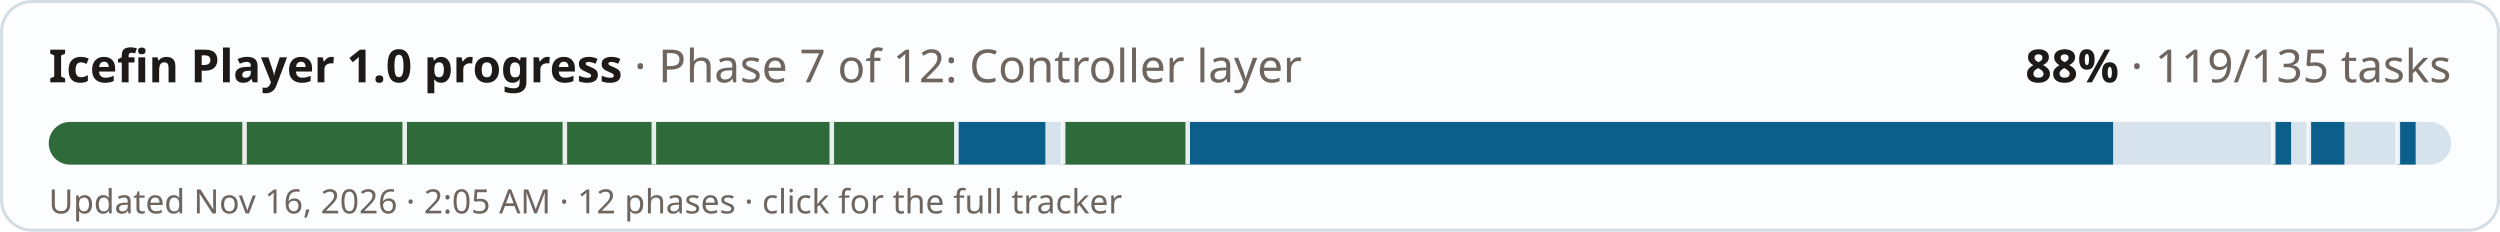
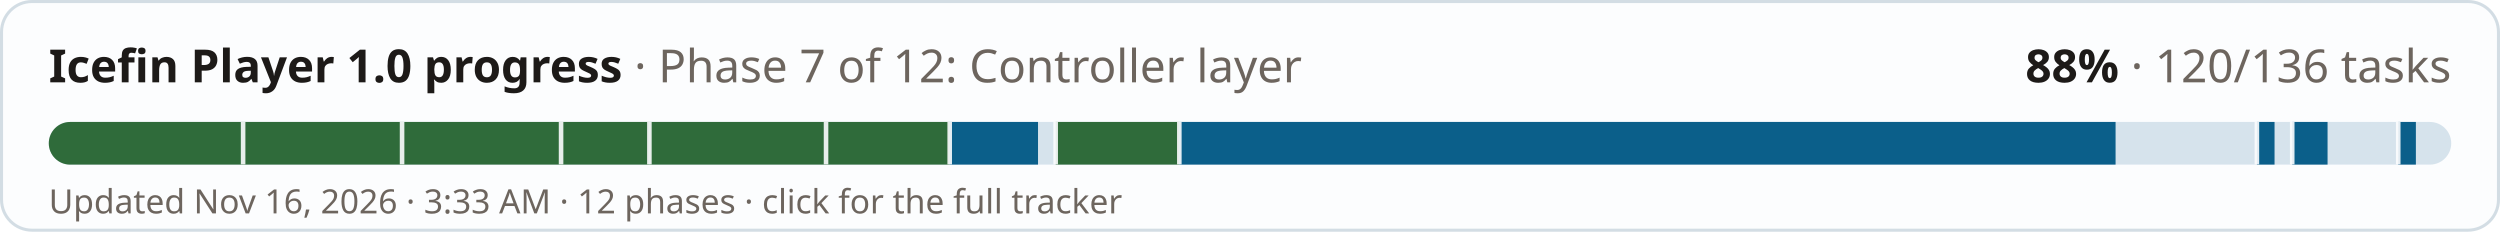
- <svg xmlns="http://www.w3.org/2000/svg" width="820" height="76" viewBox="0 0 820 76" role="img" aria-label="Icefin Player 1.0 progress: 88% (119 of 135 tasks)">
+ <svg xmlns="http://www.w3.org/2000/svg" width="820" height="76" viewBox="0 0 820 76" role="img" aria-label="Icefin Player 1.0 progress: 88% (120 of 136 tasks)">
  <style>
  .bg{fill:#fcfdfe;stroke:#d3dde4} .fg{fill:#1d1a18} .mu{fill:#6d655e} .track{fill:#d6e3ec} .done{fill:#0b5f8a} .full{fill:#2f6b3a} .tick{fill:#fcfdfe;opacity:.9}
  @media (prefers-color-scheme: dark){ .bg{fill:#1a2127;stroke:#2e3a43} .fg{fill:#f1ebe2} .mu{fill:#a99f94} .track{fill:#24384a} .done{fill:#6cb6e4} .full{fill:#6fbf7c} .tick{fill:#1a2127} }
  text{font-family:-apple-system,"Segoe UI",system-ui,"Noto Sans","DejaVu Sans",sans-serif}
</style>
  <rect class="bg" x="0.5" y="0.5" width="819" height="75" rx="10" />
  <text class="fg" x="16" y="27" font-size="15" font-weight="700">Icefin Player 1.0 progress <tspan class="mu" font-weight="400">· Phase 7 of 12: Controller layer</tspan>
  </text>
-   <text class="fg" x="804" y="27" font-size="15" font-weight="700" text-anchor="end">88% <tspan class="mu" font-weight="400">· 119/135 tasks</tspan>
+   <text class="fg" x="804" y="27" font-size="15" font-weight="700" text-anchor="end">88% <tspan class="mu" font-weight="400">· 120/136 tasks</tspan>
  </text>
  <rect class="track" x="16" y="40" width="788" height="14" rx="7" />
  <clipPath id="c">
    <rect x="16" y="40" width="788" height="14" rx="7" />
  </clipPath>
  <g clip-path="url(#c)">
-     <rect class="full" x="16" y="40" width="64.21" height="14" />
-     <rect class="full" x="80.21" y="40" width="52.53" height="14" />
-     <rect class="full" x="132.74" y="40" width="52.53" height="14" />
-     <rect class="full" x="185.27" y="40" width="29.19" height="14" />
-     <rect class="full" x="214.46" y="40" width="58.37" height="14" />
-     <rect class="full" x="272.83" y="40" width="40.86" height="14" />
-     <rect class="done" x="313.69" y="40" width="29.19" height="14" />
-     <rect class="full" x="348.71" y="40" width="40.86" height="14" />
-     <rect class="done" x="389.57" y="40" width="303.53" height="14" />
-     <rect class="done" x="745.63" y="40" width="5.84" height="14" />
-     <rect class="done" x="757.3" y="40" width="11.67" height="14" />
-     <rect class="done" x="786.49" y="40" width="5.84" height="14" />
-     <rect class="tick" x="79.46" y="40" width="1.5" height="14" />
-     <rect class="tick" x="131.99" y="40" width="1.5" height="14" />
-     <rect class="tick" x="184.52" y="40" width="1.5" height="14" />
-     <rect class="tick" x="213.71" y="40" width="1.5" height="14" />
-     <rect class="tick" x="272.08" y="40" width="1.5" height="14" />
-     <rect class="tick" x="312.94" y="40" width="1.5" height="14" />
-     <rect class="tick" x="347.96" y="40" width="1.5" height="14" />
-     <rect class="tick" x="388.82" y="40" width="1.5" height="14" />
-     <rect class="tick" x="744.88" y="40" width="1.5" height="14" />
-     <rect class="tick" x="756.55" y="40" width="1.5" height="14" />
-     <rect class="tick" x="785.74" y="40" width="1.5" height="14" />
+     <rect class="full" x="16" y="40" width="63.74" height="14" />
+     <rect class="full" x="79.74" y="40" width="52.15" height="14" />
+     <rect class="full" x="131.88" y="40" width="52.15" height="14" />
+     <rect class="full" x="184.03" y="40" width="28.97" height="14" />
+     <rect class="full" x="213" y="40" width="57.94" height="14" />
+     <rect class="full" x="270.94" y="40" width="40.56" height="14" />
+     <rect class="done" x="311.5" y="40" width="28.97" height="14" />
+     <rect class="full" x="346.26" y="40" width="40.56" height="14" />
+     <rect class="done" x="386.82" y="40" width="307.09" height="14" />
+     <rect class="done" x="740.26" y="40" width="5.79" height="14" />
+     <rect class="done" x="751.85" y="40" width="11.59" height="14" />
+     <rect class="done" x="786.62" y="40" width="5.79" height="14" />
+     <rect class="tick" x="78.99" y="40" width="1.5" height="14" />
+     <rect class="tick" x="131.13" y="40" width="1.5" height="14" />
+     <rect class="tick" x="183.28" y="40" width="1.5" height="14" />
+     <rect class="tick" x="212.25" y="40" width="1.5" height="14" />
+     <rect class="tick" x="270.19" y="40" width="1.5" height="14" />
+     <rect class="tick" x="310.75" y="40" width="1.5" height="14" />
+     <rect class="tick" x="345.51" y="40" width="1.5" height="14" />
+     <rect class="tick" x="386.07" y="40" width="1.5" height="14" />
+     <rect class="tick" x="739.51" y="40" width="1.5" height="14" />
+     <rect class="tick" x="751.1" y="40" width="1.5" height="14" />
+     <rect class="tick" x="785.87" y="40" width="1.5" height="14" />
  </g>
-   <text class="mu" x="16" y="70" font-size="11">Updated Nov 16, 2026 · 2:05 AM · 12 phases · click for the full tracker</text>
+   <text class="mu" x="16" y="70" font-size="11">Updated Nov 16, 2026 · 3:33 AM · 12 phases · click for the full tracker</text>
</svg>
